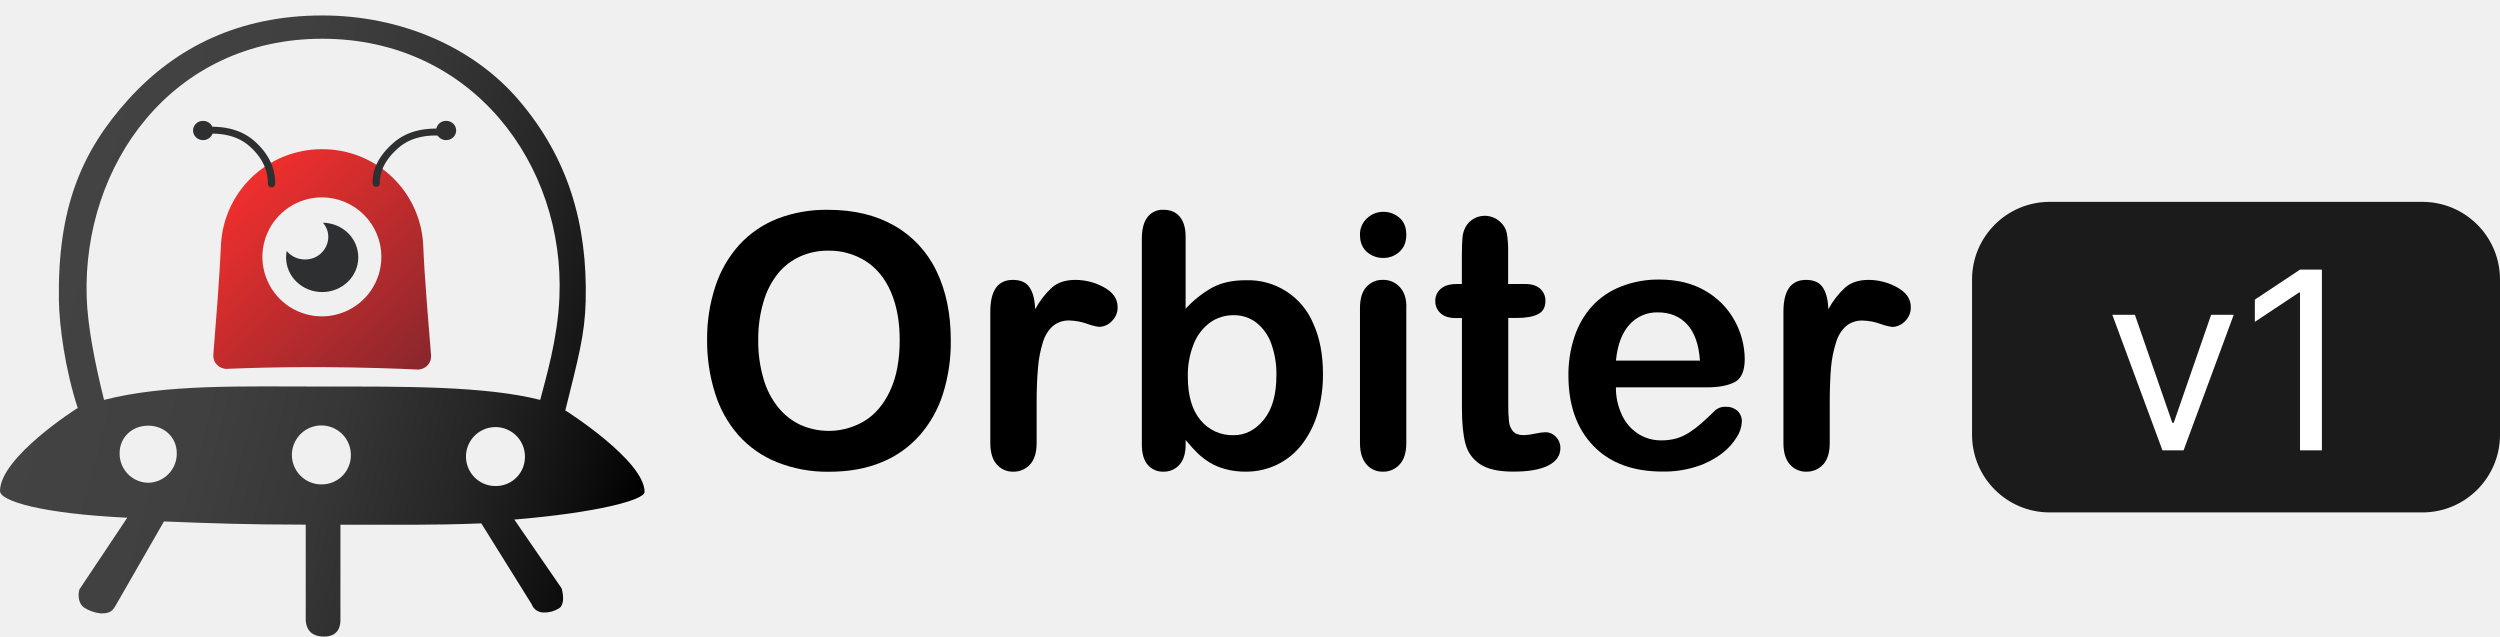
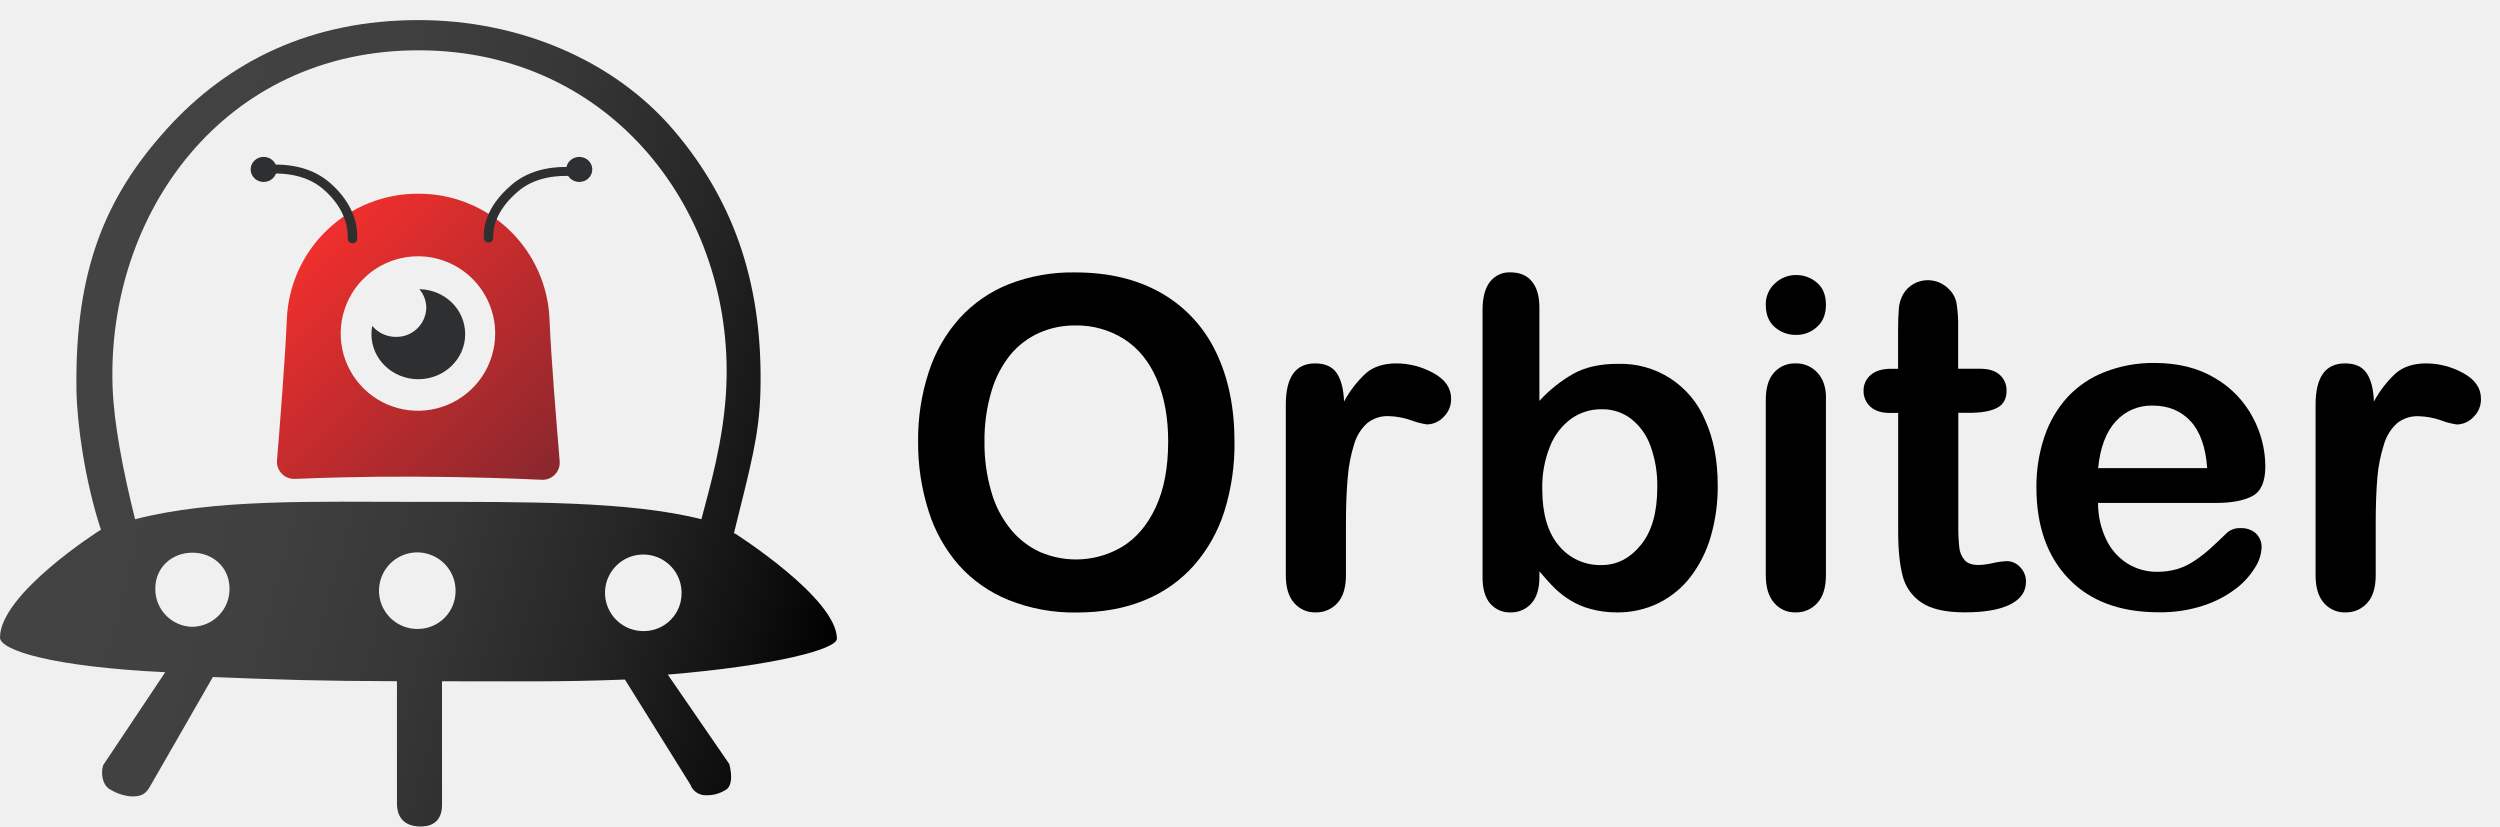
- <svg xmlns="http://www.w3.org/2000/svg" width="161" height="41" viewBox="0 0 161 41" fill="none">
-   <path d="M27.258 15.873C27.34 17.861 27.623 21.225 27.76 22.877C27.77 22.997 27.754 23.118 27.713 23.232C27.673 23.346 27.609 23.45 27.525 23.537C27.442 23.624 27.34 23.692 27.228 23.737C27.116 23.782 26.996 23.803 26.875 23.798C25.653 23.74 23.378 23.654 20.657 23.642C18.005 23.63 15.81 23.703 14.621 23.754C14.501 23.759 14.381 23.738 14.269 23.693C14.158 23.648 14.057 23.579 13.974 23.493C13.89 23.406 13.826 23.303 13.786 23.189C13.745 23.076 13.729 22.955 13.739 22.835C13.874 21.198 14.139 17.86 14.226 15.873C14.284 14.187 14.996 12.59 16.212 11.42C17.428 10.251 19.052 9.601 20.739 9.608C22.427 9.599 24.052 10.249 25.269 11.418C26.486 12.588 27.2 14.186 27.258 15.873ZM20.73 12.711C19.973 12.711 19.232 12.935 18.602 13.356C17.971 13.777 17.48 14.375 17.19 15.075C16.9 15.775 16.824 16.546 16.971 17.289C17.119 18.032 17.484 18.715 18.02 19.251C18.555 19.787 19.238 20.152 19.981 20.3C20.725 20.448 21.495 20.372 22.195 20.082C22.895 19.792 23.494 19.301 23.915 18.671C24.336 18.041 24.561 17.3 24.561 16.542C24.561 15.527 24.157 14.553 23.44 13.834C22.722 13.116 21.748 12.712 20.733 12.711H20.73Z" fill="url(#paint0_linear_1313_30074)" />
+ <svg xmlns="http://www.w3.org/2000/svg" width="124" height="41" viewBox="0 0 124 41" fill="none">
+   <path d="M27.258 15.873C27.34 17.861 27.623 21.225 27.76 22.877C27.77 22.997 27.754 23.118 27.713 23.232C27.673 23.346 27.609 23.45 27.525 23.537C27.442 23.624 27.34 23.692 27.228 23.737C27.116 23.782 26.996 23.803 26.875 23.798C25.653 23.74 23.378 23.654 20.657 23.642C18.005 23.63 15.81 23.703 14.621 23.754C14.501 23.759 14.381 23.738 14.269 23.693C14.158 23.648 14.057 23.579 13.974 23.493C13.89 23.406 13.826 23.303 13.786 23.189C13.745 23.076 13.729 22.955 13.739 22.835C13.874 21.198 14.139 17.86 14.226 15.873C14.284 14.187 14.996 12.59 16.212 11.42C17.428 10.251 19.052 9.601 20.739 9.608C22.427 9.599 24.052 10.249 25.269 11.418C26.486 12.588 27.2 14.186 27.258 15.873ZM20.73 12.711C19.973 12.711 19.232 12.935 18.602 13.356C17.971 13.777 17.48 14.375 17.19 15.075C16.9 15.775 16.824 16.546 16.971 17.289C17.119 18.032 17.484 18.715 18.02 19.251C18.555 19.787 19.238 20.152 19.981 20.3C20.725 20.448 21.495 20.372 22.195 20.082C22.895 19.792 23.494 19.301 23.915 18.671C24.336 18.041 24.561 17.3 24.561 16.542C24.561 15.527 24.157 14.553 23.44 13.834C22.722 13.116 21.748 12.712 20.733 12.711H20.73Z" fill="url(#paint0_linear_1064_22859)" />
  <path d="M20.798 14.344C21.021 14.6 21.143 14.927 21.144 15.265C21.14 15.459 21.098 15.65 21.02 15.827C20.942 16.005 20.83 16.165 20.69 16.299C20.55 16.433 20.385 16.538 20.205 16.609C20.024 16.679 19.832 16.713 19.638 16.709C19.414 16.71 19.193 16.662 18.99 16.568C18.787 16.474 18.608 16.337 18.464 16.165C18.437 16.3 18.424 16.438 18.423 16.576C18.423 17.809 19.464 18.809 20.748 18.809C22.033 18.809 23.073 17.809 23.073 16.576C23.073 15.343 22.06 14.364 20.798 14.344Z" fill="#2D2F31" />
  <path d="M24.233 12.028C24.204 12.03 24.174 12.026 24.146 12.016C24.118 12.007 24.092 11.991 24.07 11.971C24.048 11.952 24.03 11.928 24.018 11.901C24.005 11.874 23.998 11.845 23.996 11.815C23.977 11.317 24.067 10.295 25.358 9.18C26.249 8.412 27.488 8.135 29.048 8.354C29.077 8.358 29.106 8.368 29.132 8.383C29.157 8.399 29.18 8.419 29.197 8.444C29.215 8.468 29.228 8.496 29.234 8.525C29.241 8.554 29.241 8.585 29.236 8.614C29.226 8.669 29.195 8.718 29.15 8.752C29.105 8.785 29.049 8.8 28.993 8.794C27.573 8.593 26.459 8.834 25.676 9.508C24.552 10.481 24.452 11.353 24.46 11.801C24.461 11.858 24.44 11.914 24.401 11.956C24.362 11.998 24.308 12.024 24.25 12.027L24.233 12.028Z" fill="#2D2F31" />
  <path d="M28.732 9.025C29.088 9.025 29.378 8.747 29.378 8.404C29.378 8.06 29.088 7.782 28.732 7.782C28.375 7.782 28.086 8.06 28.086 8.404C28.086 8.747 28.375 9.025 28.732 9.025Z" fill="#2D2F31" />
  <path d="M17.482 12.07C17.511 12.072 17.541 12.068 17.569 12.058C17.597 12.049 17.623 12.033 17.645 12.014C17.667 11.994 17.685 11.97 17.698 11.943C17.71 11.917 17.718 11.888 17.719 11.858C17.74 11.347 17.654 10.183 16.357 9.06C15.467 8.293 14.227 8.016 12.668 8.235C12.638 8.239 12.609 8.249 12.584 8.265C12.558 8.28 12.536 8.301 12.518 8.325C12.501 8.349 12.488 8.377 12.481 8.406C12.475 8.435 12.474 8.465 12.479 8.495C12.489 8.55 12.52 8.599 12.565 8.633C12.61 8.666 12.666 8.681 12.722 8.675C14.142 8.474 15.257 8.715 16.039 9.389C17.167 10.362 17.264 11.376 17.249 11.836C17.248 11.894 17.269 11.95 17.308 11.993C17.347 12.036 17.401 12.061 17.459 12.065L17.482 12.07Z" fill="#2D2F31" />
  <path d="M13.078 9.025C13.434 9.025 13.723 8.747 13.723 8.404C13.723 8.06 13.434 7.782 13.078 7.782C12.721 7.782 12.432 8.06 12.432 8.404C12.432 8.747 12.721 9.025 13.078 9.025Z" fill="#2D2F31" />
-   <path d="M41.51 31.681C41.51 29.666 36.462 26.465 36.462 26.465L36.403 26.448C37.235 23.081 37.663 21.582 37.718 19.393C37.84 14.393 36.578 10.16 33.409 6.449C30.462 2.998 25.77 0.996 20.759 0.996C15.433 0.996 11.328 3.026 8.281 6.389C5.234 9.752 3.705 13.4 3.792 19.337C3.818 20.998 4.195 23.788 5.009 26.288L4.952 26.305C4.952 26.305 0 29.446 0 31.622C0 32.265 2.676 33.081 8.196 33.341L5.117 37.953C4.995 38.346 5.071 38.886 5.4 39.117C5.725 39.331 6.097 39.463 6.484 39.502C7.069 39.52 7.252 39.35 7.467 38.962L10.558 33.581C13.842 33.712 15.931 33.781 19.689 33.788V39.946C19.71 40.317 19.867 40.995 20.864 40.995C21.768 40.995 21.924 40.36 21.924 39.946V33.792C25.677 33.785 27.718 33.834 30.996 33.706L34.235 38.903C34.294 39.071 34.406 39.214 34.554 39.312C34.703 39.41 34.88 39.456 35.057 39.444C35.373 39.449 35.684 39.364 35.955 39.201C36.319 39.038 36.319 38.438 36.172 37.895L33.122 33.46C38.449 33.017 41.51 32.198 41.51 31.681ZM9.543 31.09C9.048 31.083 8.575 30.878 8.23 30.523C7.885 30.167 7.696 29.689 7.703 29.193C7.703 28.144 8.526 27.413 9.543 27.413C10.56 27.413 11.384 28.143 11.384 29.193C11.391 29.688 11.201 30.167 10.856 30.522C10.511 30.878 10.039 31.082 9.543 31.09ZM20.755 31.195C20.378 31.207 20.005 31.105 19.685 30.904C19.365 30.702 19.113 30.41 18.96 30.064C18.807 29.718 18.761 29.335 18.828 28.962C18.895 28.59 19.071 28.247 19.334 27.975C19.597 27.704 19.935 27.517 20.305 27.439C20.675 27.361 21.06 27.396 21.41 27.538C21.761 27.68 22.061 27.923 22.272 28.236C22.483 28.55 22.596 28.919 22.596 29.297C22.603 29.793 22.413 30.271 22.068 30.627C21.723 30.983 21.251 31.187 20.755 31.195ZM31.966 31.301C31.588 31.312 31.216 31.211 30.896 31.009C30.576 30.808 30.323 30.516 30.171 30.17C30.018 29.824 29.972 29.44 30.039 29.068C30.105 28.696 30.282 28.352 30.545 28.081C30.808 27.81 31.146 27.623 31.516 27.545C31.886 27.467 32.271 27.501 32.621 27.643C32.971 27.785 33.271 28.029 33.483 28.342C33.694 28.656 33.806 29.025 33.806 29.403C33.814 29.899 33.624 30.377 33.279 30.733C32.934 31.088 32.462 31.293 31.966 31.301ZM34.789 25.754C31.232 24.848 25.964 24.893 20.754 24.893C15.545 24.893 10.659 24.734 6.7 25.754C6.107 23.374 5.643 20.998 5.583 19.158C5.306 10.605 11.083 2.495 20.754 2.495C30.425 2.495 36.396 10.611 36.026 19.158C35.911 21.849 35.16 24.312 34.789 25.754Z" fill="url(#paint1_linear_1313_30074)" />
+   <path d="M41.51 31.681C41.51 29.666 36.462 26.465 36.462 26.465L36.403 26.448C37.235 23.081 37.663 21.582 37.718 19.393C37.84 14.393 36.578 10.16 33.409 6.449C30.462 2.998 25.77 0.996 20.759 0.996C15.433 0.996 11.328 3.026 8.281 6.389C5.234 9.752 3.705 13.4 3.792 19.337C3.818 20.998 4.195 23.788 5.009 26.288L4.952 26.305C4.952 26.305 0 29.446 0 31.622C0 32.265 2.676 33.081 8.196 33.341L5.117 37.953C4.995 38.346 5.071 38.886 5.4 39.117C5.725 39.331 6.097 39.463 6.484 39.502C7.069 39.52 7.252 39.35 7.467 38.962L10.558 33.581C13.842 33.712 15.931 33.781 19.689 33.788V39.946C19.71 40.317 19.867 40.995 20.864 40.995C21.768 40.995 21.924 40.36 21.924 39.946V33.792C25.677 33.785 27.718 33.834 30.996 33.706L34.235 38.903C34.294 39.071 34.406 39.214 34.554 39.312C34.703 39.41 34.88 39.456 35.057 39.444C35.373 39.449 35.684 39.364 35.955 39.201C36.319 39.038 36.319 38.438 36.172 37.895L33.122 33.46C38.449 33.017 41.51 32.198 41.51 31.681ZM9.543 31.09C9.048 31.083 8.575 30.878 8.23 30.523C7.885 30.167 7.696 29.689 7.703 29.193C7.703 28.144 8.526 27.413 9.543 27.413C10.56 27.413 11.384 28.143 11.384 29.193C11.391 29.688 11.201 30.167 10.856 30.522C10.511 30.878 10.039 31.082 9.543 31.09ZM20.755 31.195C20.378 31.207 20.005 31.105 19.685 30.904C19.365 30.702 19.113 30.41 18.96 30.064C18.807 29.718 18.761 29.335 18.828 28.962C18.895 28.59 19.071 28.247 19.334 27.975C19.597 27.704 19.935 27.517 20.305 27.439C20.675 27.361 21.06 27.396 21.41 27.538C21.761 27.68 22.061 27.923 22.272 28.236C22.483 28.55 22.596 28.919 22.596 29.297C22.603 29.793 22.413 30.271 22.068 30.627C21.723 30.983 21.251 31.187 20.755 31.195ZM31.966 31.301C31.588 31.312 31.216 31.211 30.896 31.009C30.576 30.808 30.323 30.516 30.171 30.17C30.018 29.824 29.972 29.44 30.039 29.068C30.105 28.696 30.282 28.352 30.545 28.081C30.808 27.81 31.146 27.623 31.516 27.545C31.886 27.467 32.271 27.501 32.621 27.643C32.971 27.785 33.271 28.029 33.483 28.342C33.694 28.656 33.806 29.025 33.806 29.403C33.814 29.899 33.624 30.377 33.279 30.733C32.934 31.088 32.462 31.293 31.966 31.301ZM34.789 25.754C31.232 24.848 25.964 24.893 20.754 24.893C15.545 24.893 10.659 24.734 6.7 25.754C6.107 23.374 5.643 20.998 5.583 19.158C5.306 10.605 11.083 2.495 20.754 2.495C30.425 2.495 36.396 10.611 36.026 19.158C35.911 21.849 35.16 24.312 34.789 25.754Z" fill="url(#paint1_linear_1064_22859)" />
  <path d="M53.331 13.512C54.991 13.512 56.417 13.855 57.609 14.541C58.789 15.216 59.733 16.238 60.314 17.468C60.926 18.733 61.232 20.218 61.231 21.924C61.245 23.089 61.075 24.249 60.728 25.362C60.417 26.351 59.903 27.264 59.22 28.044C58.543 28.805 57.697 29.4 56.751 29.779C55.778 30.18 54.66 30.38 53.396 30.38C52.244 30.399 51.1 30.189 50.03 29.762C49.08 29.38 48.232 28.785 47.55 28.022C46.864 27.233 46.352 26.31 46.046 25.311C45.699 24.205 45.528 23.052 45.538 21.894C45.525 20.723 45.704 19.558 46.068 18.445C46.388 17.457 46.911 16.548 47.603 15.775C48.28 15.036 49.115 14.461 50.047 14.091C51.094 13.688 52.209 13.491 53.331 13.512ZM57.942 21.905C57.942 20.71 57.752 19.676 57.374 18.801C56.995 17.926 56.454 17.264 55.751 16.815C55.027 16.36 54.186 16.126 53.331 16.142C52.712 16.136 52.099 16.263 51.533 16.514C50.983 16.763 50.497 17.134 50.112 17.599C49.681 18.139 49.361 18.759 49.172 19.424C48.935 20.226 48.82 21.06 48.83 21.896C48.819 22.747 48.935 23.595 49.175 24.412C49.368 25.093 49.699 25.727 50.148 26.275C50.539 26.748 51.032 27.127 51.59 27.382C52.242 27.663 52.952 27.786 53.66 27.74C54.369 27.694 55.056 27.48 55.666 27.116C56.362 26.692 56.915 26.04 57.326 25.157C57.737 24.275 57.942 23.188 57.941 21.896L57.942 21.905Z" fill="black" />
  <path d="M66.759 25.992V28.528C66.759 29.145 66.617 29.607 66.333 29.913C66.197 30.064 66.029 30.183 65.842 30.263C65.656 30.343 65.454 30.381 65.251 30.375C65.05 30.381 64.852 30.341 64.668 30.261C64.485 30.18 64.322 30.06 64.191 29.908C63.914 29.597 63.776 29.137 63.776 28.528V20.072C63.776 18.707 64.26 18.025 65.229 18.025C65.725 18.025 66.082 18.184 66.3 18.503C66.518 18.822 66.64 19.293 66.665 19.916C66.948 19.387 67.318 18.909 67.76 18.503C68.136 18.184 68.636 18.025 69.263 18.025C69.902 18.027 70.53 18.19 71.089 18.499C71.679 18.819 71.974 19.242 71.974 19.768C71.98 19.939 71.949 20.109 71.884 20.267C71.819 20.425 71.721 20.568 71.597 20.686C71.492 20.798 71.366 20.887 71.226 20.95C71.087 21.013 70.936 21.047 70.782 21.051C70.512 21.012 70.246 20.943 69.991 20.846C69.634 20.719 69.26 20.65 68.881 20.64C68.494 20.623 68.114 20.748 67.811 20.99C67.504 21.27 67.281 21.631 67.166 22.03C66.999 22.563 66.892 23.114 66.849 23.671C66.789 24.306 66.759 25.08 66.759 25.992Z" fill="black" />
  <path d="M76.354 15.243V19.883C76.85 19.341 77.429 18.881 78.07 18.52C78.652 18.205 79.373 18.048 80.234 18.047C81.156 18.015 82.067 18.266 82.843 18.766C83.619 19.266 84.224 19.991 84.577 20.844C84.992 21.754 85.199 22.832 85.199 24.077C85.207 24.933 85.091 25.786 84.855 26.608C84.648 27.331 84.309 28.008 83.855 28.606C83.432 29.158 82.887 29.605 82.264 29.913C81.623 30.225 80.918 30.384 80.204 30.375C79.767 30.378 79.332 30.322 78.909 30.209C78.545 30.114 78.197 29.966 77.876 29.768C77.615 29.606 77.371 29.418 77.147 29.207C76.946 29.014 76.682 28.725 76.354 28.339V28.64C76.354 29.207 76.219 29.64 75.95 29.936C75.82 30.079 75.661 30.193 75.484 30.268C75.306 30.344 75.115 30.381 74.922 30.375C74.731 30.383 74.541 30.346 74.366 30.27C74.191 30.193 74.035 30.078 73.911 29.933C73.661 29.64 73.535 29.208 73.534 28.636V15.378C73.534 14.763 73.656 14.297 73.899 13.982C74.019 13.826 74.174 13.702 74.352 13.62C74.53 13.537 74.725 13.499 74.921 13.509C75.381 13.509 75.734 13.659 75.981 13.959C76.229 14.259 76.353 14.687 76.354 15.243ZM76.496 24.267C76.496 25.476 76.767 26.405 77.31 27.054C77.567 27.369 77.894 27.621 78.265 27.79C78.635 27.958 79.04 28.04 79.447 28.027C80.197 28.027 80.844 27.695 81.387 27.031C81.93 26.366 82.201 25.415 82.201 24.177C82.216 23.473 82.101 22.772 81.861 22.109C81.672 21.582 81.339 21.119 80.9 20.771C80.482 20.455 79.971 20.289 79.447 20.298C78.903 20.291 78.371 20.456 77.927 20.771C77.457 21.12 77.094 21.594 76.879 22.14C76.609 22.816 76.479 23.539 76.496 24.267Z" fill="black" />
  <path d="M89.091 16.611C88.699 16.62 88.319 16.481 88.025 16.222C87.73 15.963 87.583 15.596 87.583 15.12C87.577 14.921 87.614 14.723 87.693 14.539C87.771 14.356 87.888 14.192 88.036 14.058C88.32 13.787 88.698 13.637 89.091 13.641C89.468 13.638 89.834 13.772 90.119 14.02C90.417 14.271 90.566 14.636 90.566 15.114C90.566 15.583 90.421 15.948 90.13 16.209C89.848 16.472 89.476 16.616 89.091 16.611ZM90.566 19.75V28.528C90.566 29.137 90.424 29.598 90.139 29.908C90.004 30.06 89.837 30.18 89.65 30.261C89.463 30.342 89.261 30.381 89.058 30.375C88.856 30.381 88.655 30.341 88.47 30.259C88.286 30.176 88.122 30.052 87.993 29.897C87.719 29.578 87.583 29.121 87.583 28.528V19.837C87.583 19.236 87.719 18.784 87.993 18.48C88.126 18.33 88.29 18.212 88.475 18.133C88.659 18.054 88.858 18.017 89.058 18.024C89.26 18.018 89.462 18.055 89.648 18.134C89.835 18.213 90.002 18.331 90.139 18.48C90.427 18.785 90.571 19.208 90.571 19.75H90.566Z" fill="black" />
  <path d="M93.816 18.291H94.144V16.467C94.144 15.98 94.157 15.596 94.182 15.315C94.2 15.063 94.272 14.818 94.395 14.597C94.515 14.387 94.689 14.212 94.898 14.091C95.119 13.961 95.372 13.893 95.628 13.897C96.014 13.9 96.384 14.056 96.655 14.331C96.856 14.519 96.993 14.767 97.043 15.037C97.106 15.429 97.133 15.826 97.124 16.222V18.29H98.219C98.641 18.29 98.966 18.392 99.192 18.596C99.301 18.695 99.387 18.817 99.445 18.952C99.502 19.088 99.53 19.234 99.525 19.381C99.525 19.786 99.367 20.07 99.05 20.232C98.733 20.395 98.279 20.476 97.69 20.476H97.132V26.062C97.126 26.428 97.143 26.793 97.181 27.157C97.203 27.386 97.294 27.604 97.443 27.78C97.585 27.942 97.816 28.023 98.138 28.023C98.377 28.015 98.615 27.983 98.848 27.928C99.077 27.874 99.312 27.842 99.547 27.833C99.67 27.835 99.791 27.862 99.903 27.913C100.015 27.964 100.115 28.037 100.197 28.129C100.292 28.224 100.367 28.338 100.417 28.464C100.467 28.589 100.491 28.724 100.488 28.859C100.488 29.345 100.225 29.72 99.701 29.983C99.176 30.245 98.422 30.375 97.438 30.372C96.505 30.372 95.798 30.212 95.318 29.894C94.847 29.587 94.509 29.114 94.373 28.569C94.223 28.006 94.148 27.253 94.149 26.31V20.483H93.755C93.326 20.483 92.997 20.38 92.772 20.172C92.662 20.073 92.575 19.951 92.516 19.814C92.457 19.678 92.429 19.53 92.433 19.382C92.429 19.233 92.459 19.085 92.521 18.949C92.582 18.813 92.674 18.693 92.788 18.598C93.022 18.393 93.364 18.291 93.816 18.291Z" fill="black" />
  <path d="M109.902 24.946H104.064C104.058 25.577 104.199 26.202 104.474 26.77C104.707 27.26 105.075 27.673 105.535 27.961C105.974 28.228 106.48 28.366 106.994 28.361C107.323 28.364 107.65 28.321 107.967 28.233C108.269 28.143 108.556 28.009 108.819 27.833C109.088 27.657 109.344 27.462 109.584 27.248C109.817 27.041 110.12 26.758 110.491 26.397C110.678 26.253 110.911 26.181 111.147 26.196C111.418 26.184 111.684 26.276 111.89 26.453C111.987 26.545 112.063 26.658 112.112 26.783C112.161 26.908 112.183 27.042 112.174 27.177C112.153 27.519 112.044 27.851 111.857 28.139C111.608 28.548 111.283 28.907 110.901 29.196C110.417 29.564 109.873 29.848 109.294 30.035C108.577 30.269 107.825 30.382 107.071 30.369C105.155 30.369 103.665 29.813 102.601 28.701C101.536 27.588 101.005 26.079 101.006 24.172C100.999 23.323 101.131 22.479 101.399 21.674C101.64 20.943 102.031 20.27 102.547 19.699C103.066 19.142 103.706 18.712 104.417 18.442C105.197 18.141 106.028 17.992 106.864 18.003C108.031 18.003 109.031 18.253 109.863 18.753C110.658 19.214 111.308 19.888 111.738 20.7C112.14 21.444 112.354 22.275 112.361 23.121C112.361 23.885 112.146 24.38 111.716 24.606C111.286 24.833 110.682 24.946 109.902 24.946ZM104.064 23.221H109.477C109.404 22.182 109.128 21.405 108.651 20.889C108.173 20.374 107.545 20.116 106.765 20.117C106.423 20.108 106.082 20.173 105.767 20.308C105.452 20.444 105.17 20.646 104.941 20.901C104.46 21.424 104.169 22.197 104.066 23.221H104.064Z" fill="black" />
  <path d="M117.835 25.992V28.528C117.835 29.145 117.693 29.607 117.409 29.913C117.273 30.064 117.106 30.183 116.919 30.263C116.733 30.342 116.531 30.381 116.328 30.375C116.128 30.381 115.929 30.342 115.745 30.261C115.562 30.18 115.399 30.06 115.267 29.908C114.99 29.597 114.852 29.137 114.853 28.528V20.072C114.853 18.707 115.339 18.025 116.312 18.025C116.808 18.025 117.164 18.184 117.382 18.503C117.601 18.822 117.722 19.293 117.747 19.916C118.03 19.387 118.4 18.909 118.842 18.503C119.218 18.184 119.719 18.025 120.345 18.025C120.984 18.028 121.612 18.192 122.17 18.503C122.759 18.822 123.055 19.245 123.055 19.771C123.061 19.942 123.03 20.113 122.965 20.271C122.9 20.429 122.802 20.572 122.678 20.69C122.573 20.801 122.448 20.891 122.308 20.953C122.168 21.016 122.018 21.05 121.865 21.055C121.593 21.016 121.327 20.947 121.072 20.849C120.715 20.723 120.341 20.654 119.962 20.644C119.575 20.627 119.195 20.752 118.892 20.994C118.585 21.274 118.362 21.634 118.247 22.034C118.076 22.565 117.965 23.115 117.918 23.671C117.863 24.306 117.835 25.08 117.835 25.992Z" fill="black" />
-   <rect x="127" y="13" width="34" height="20" rx="5" fill="#1B1B1B" />
-   <path d="M143.852 20.273L140.624 29H139.261L136.034 20.273H137.488L139.897 27.227H139.988L142.397 20.273H143.852ZM149.53 17.364V29H148.121V18.841H148.053L145.212 20.727V19.296L148.121 17.364H149.53Z" fill="white" />
  <defs>
-     <linearGradient id="paint0_linear_1313_30074" x1="14.957" y1="12.631" x2="26.482" y2="24.548" gradientUnits="userSpaceOnUse">
+     <linearGradient id="paint0_linear_1064_22859" x1="14.957" y1="12.631" x2="26.482" y2="24.548" gradientUnits="userSpaceOnUse">
      <stop stop-color="#EF2F2D" />
      <stop offset="1" stop-color="#89272D" />
    </linearGradient>
-     <linearGradient id="paint1_linear_1313_30074" x1="3.381" y1="17.198" x2="42.58" y2="27.705" gradientUnits="userSpaceOnUse">
+     <linearGradient id="paint1_linear_1064_22859" x1="3.381" y1="17.198" x2="42.58" y2="27.705" gradientUnits="userSpaceOnUse">
      <stop stop-color="#434344" />
      <stop offset="0.29" stop-color="#404041" />
      <stop offset="0.51" stop-color="#363637" />
      <stop offset="0.71" stop-color="#262627" />
      <stop offset="0.9" stop-color="#0F0F0F" />
      <stop offset="1" />
    </linearGradient>
  </defs>
</svg>
